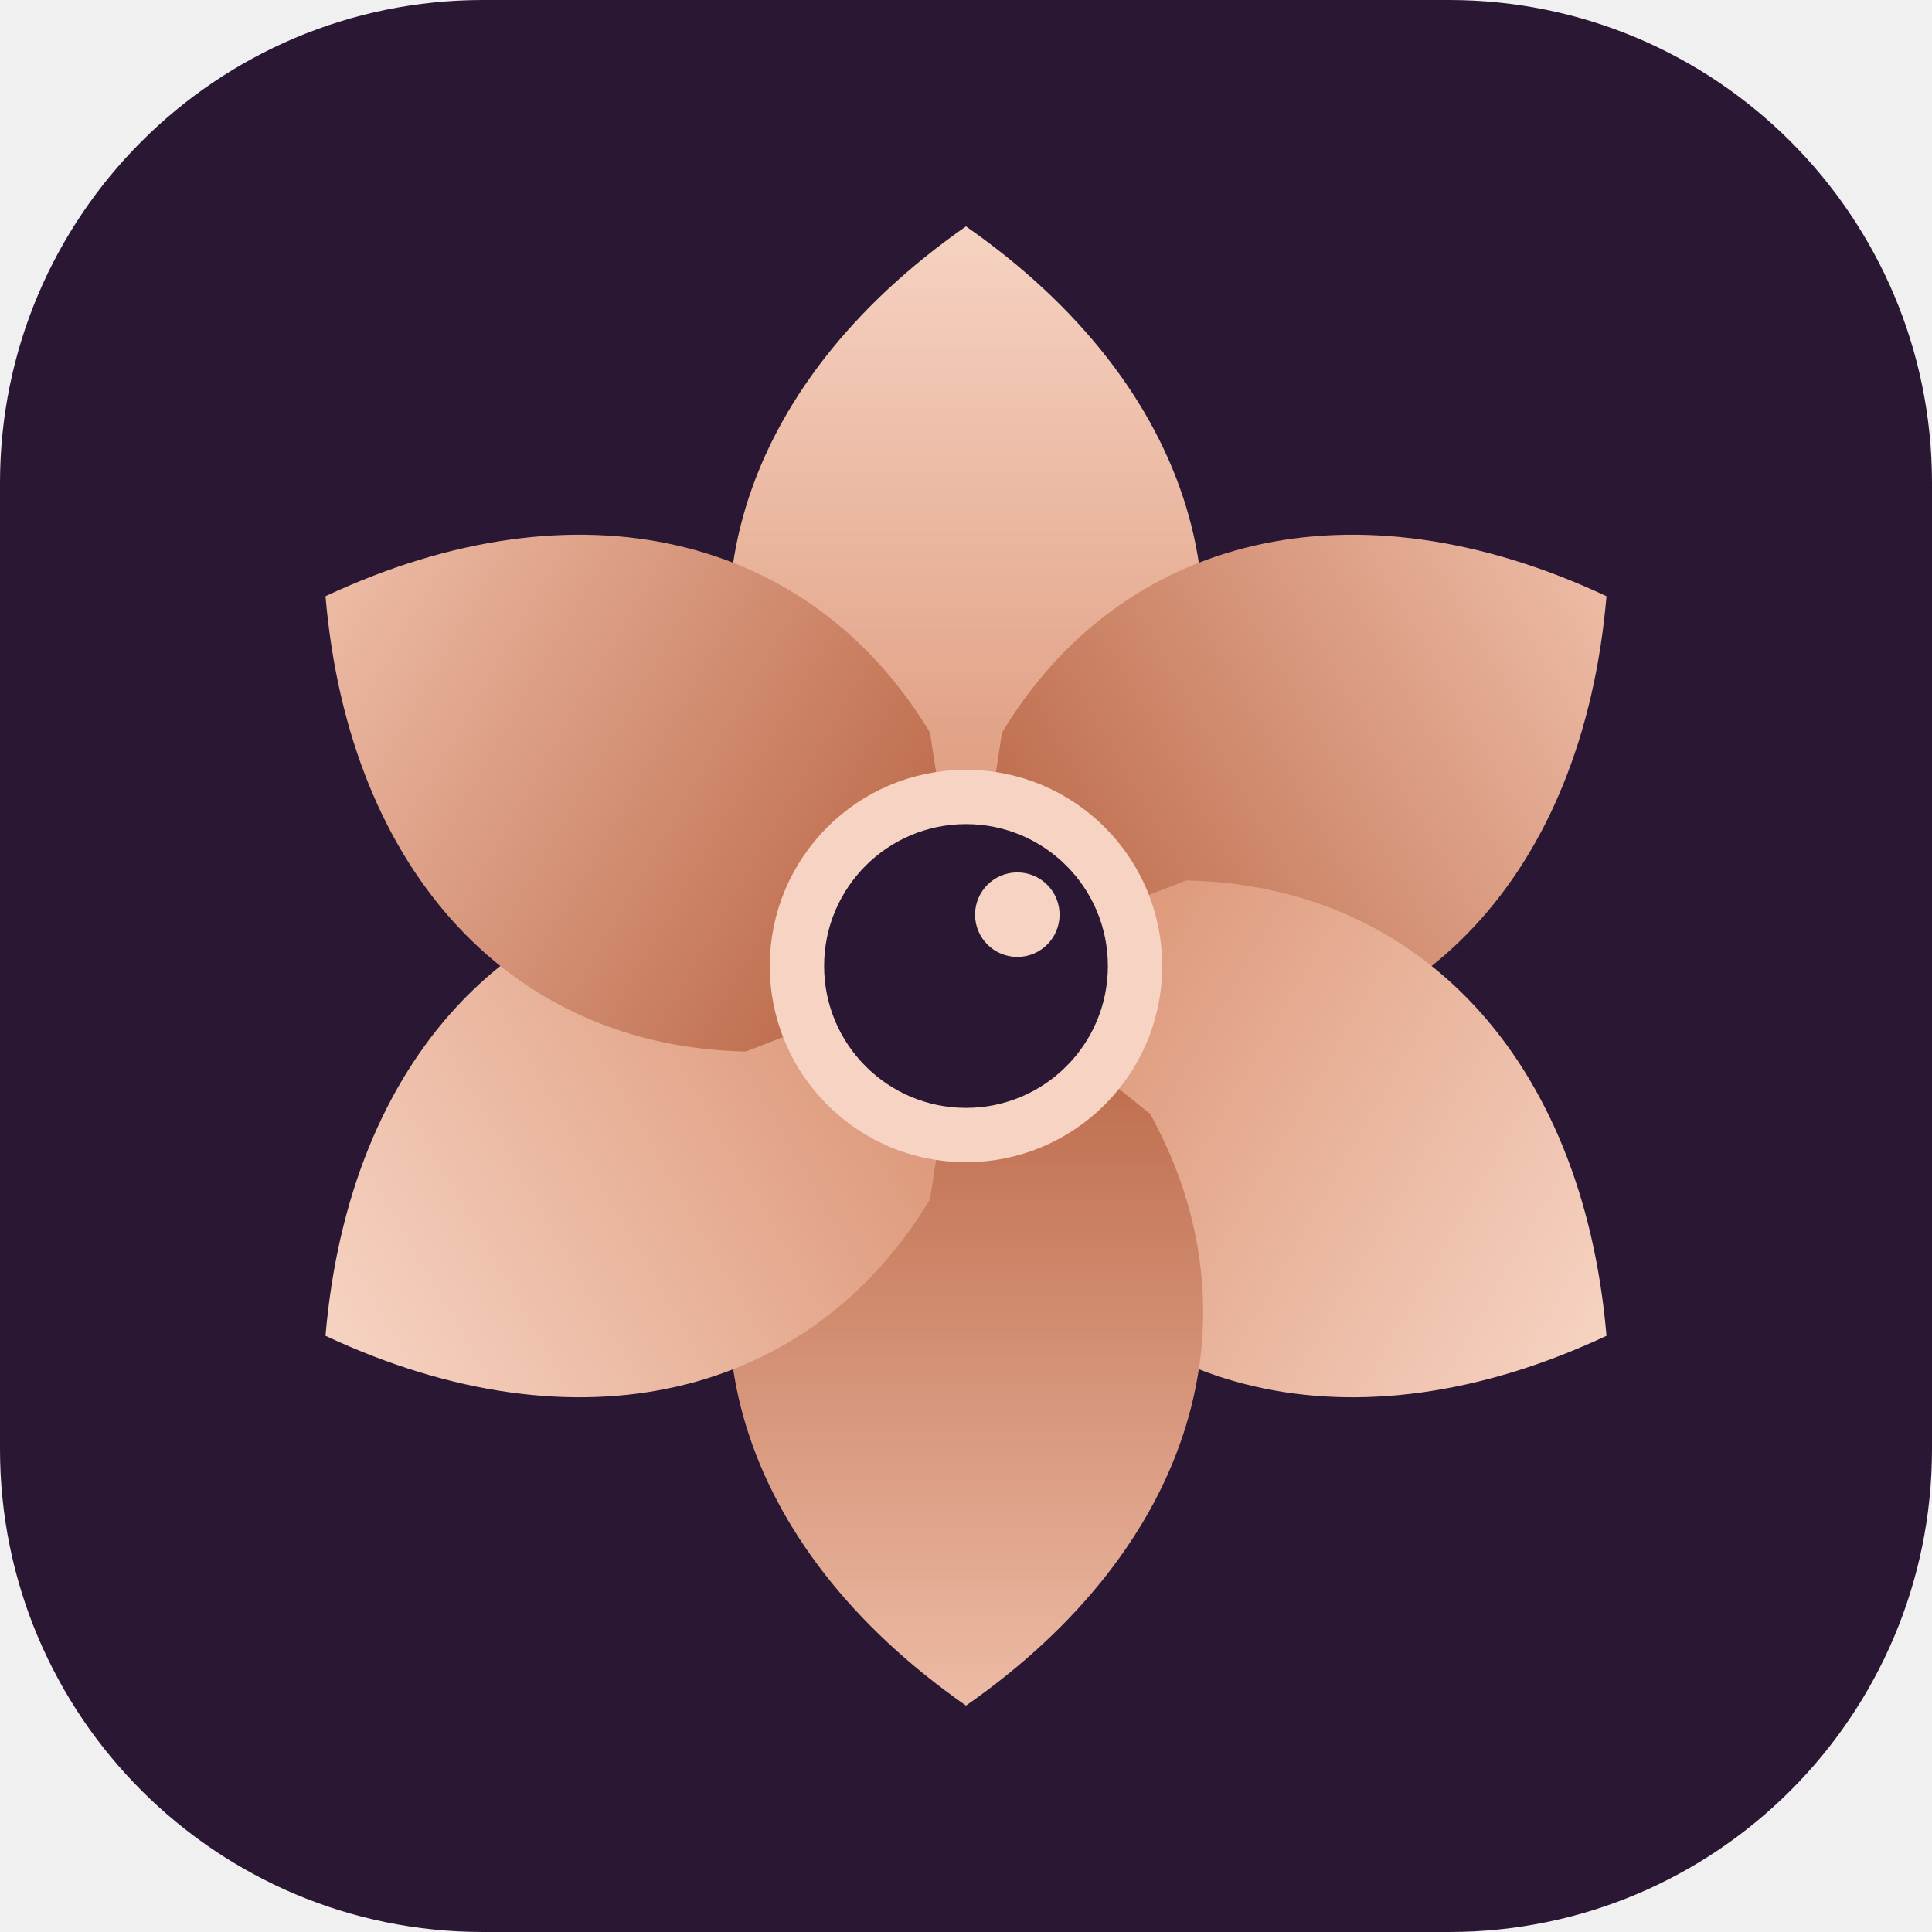
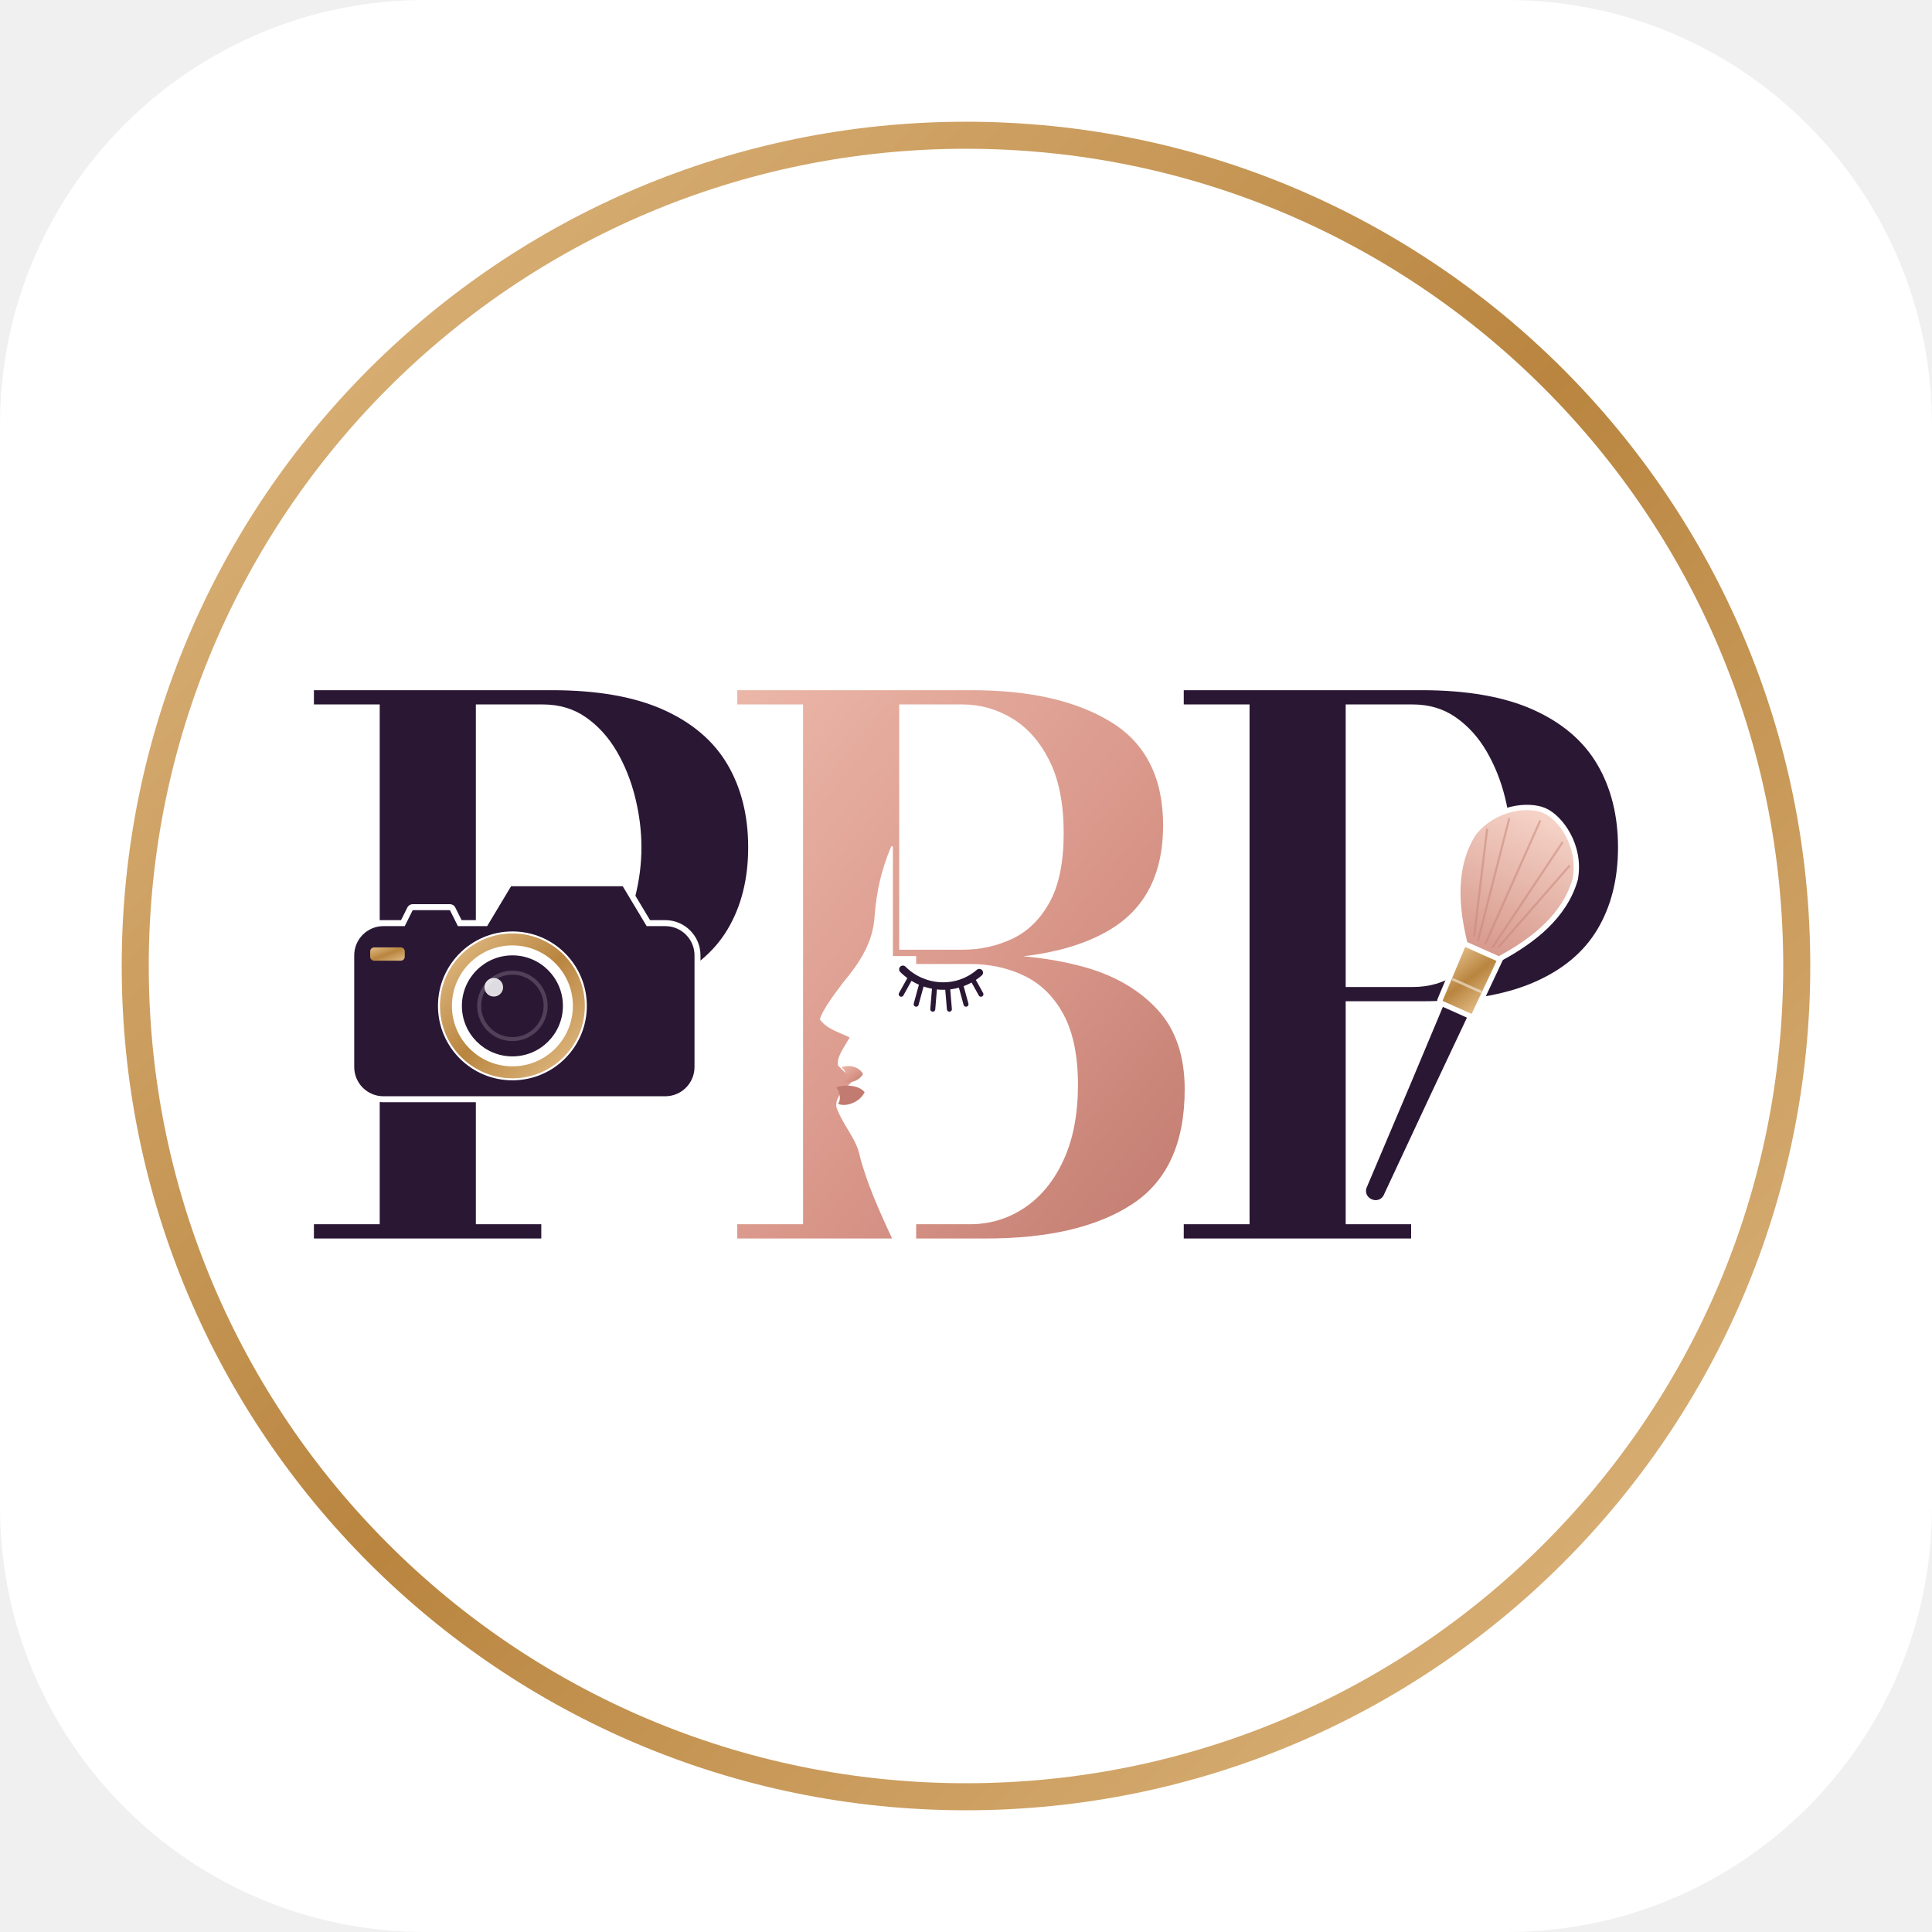
- <svg xmlns="http://www.w3.org/2000/svg" viewBox="0 0 64 64">
-   <rect width="64" height="64" rx="16" fill="#2A1734" />
+ <svg xmlns="http://www.w3.org/2000/svg" viewBox="0 0 1000 1000" role="img" aria-label="Pics Beauty Pros">
  <defs>
-     <linearGradient id="pbp-g0" x1="0" y1="0" x2="0" y2="1">
-       <stop offset="0" stop-color="#F6D3C2" />
-       <stop offset="1" stop-color="#D98E6E" />
+     <linearGradient id="pbp-rose" x1="0" y1="0" x2="1" y2="1">
+       <stop offset="0" stop-color="#EBB7A8" />
+       <stop offset=".55" stop-color="#D9978A" />
+       <stop offset="1" stop-color="#C27B70" />
    </linearGradient>
-     <linearGradient id="pbp-g1" x1="0" y1="0" x2="0" y2="1">
-       <stop offset="0" stop-color="#EDBBA5" />
-       <stop offset="1" stop-color="#B7613F" />
+     <linearGradient id="pbp-gold" x1="0" y1="0" x2="1" y2="1">
+       <stop offset="0" stop-color="#E2BC86" />
+       <stop offset=".5" stop-color="#B9853F" />
+       <stop offset="1" stop-color="#E2BC86" />
+     </linearGradient>
+     <linearGradient id="pbp-bristle" x1="0" y1="0" x2="0" y2="1">
+       <stop offset="0" stop-color="#F6D3C8" />
+       <stop offset="1" stop-color="#D79A8D" />
    </linearGradient>
  </defs>
-   <path d="M32 7.5c7.6 5.3 9.8 12.9 6.1 19.6L32 32l-6.1-4.9C22.2 20.4 24.4 12.8 32 7.5z" transform="rotate(0 32 32)" fill="url(#pbp-g0)" />
-   <path d="M32 7.5c7.6 5.3 9.8 12.9 6.1 19.6L32 32l-6.1-4.9C22.2 20.4 24.4 12.8 32 7.5z" transform="rotate(60 32 32)" fill="url(#pbp-g1)" />
-   <path d="M32 7.5c7.6 5.3 9.8 12.9 6.1 19.6L32 32l-6.1-4.9C22.2 20.4 24.4 12.8 32 7.5z" transform="rotate(120 32 32)" fill="url(#pbp-g0)" />
-   <path d="M32 7.5c7.6 5.3 9.8 12.9 6.1 19.6L32 32l-6.1-4.9C22.2 20.4 24.4 12.8 32 7.5z" transform="rotate(180 32 32)" fill="url(#pbp-g1)" />
-   <path d="M32 7.5c7.6 5.3 9.8 12.9 6.1 19.6L32 32l-6.1-4.9C22.2 20.4 24.4 12.8 32 7.5z" transform="rotate(240 32 32)" fill="url(#pbp-g0)" />
-   <path d="M32 7.5c7.6 5.3 9.8 12.9 6.1 19.6L32 32l-6.1-4.9C22.2 20.4 24.4 12.8 32 7.5z" transform="rotate(300 32 32)" fill="url(#pbp-g1)" />
-   <circle cx="32" cy="32" r="5.6" fill="#2A1734" stroke="#F6D3C2" stroke-width="1.8" />
-   <circle cx="33.7" cy="30.3" r="1.4" fill="#F6D3C2" />
+   <rect width="1000" height="1000" rx="220" fill="#fff" />
+   <circle cx="500" cy="500" r="430" fill="none" stroke="url(#pbp-gold)" stroke-width="14" />
+   <g transform="translate(500 500) scale(.86) translate(-500 -476)">
+     <g transform="translate(96.1 0)">
+       <path d="M11.44 310L154.44 310Q195.58 310 221.76 321.77Q247.94 333.54 260.37 354.77Q272.80 376 272.80 404.60L272.80 404.60Q272.80 433.20 260.37 453.99Q247.94 474.78 221.76 486Q195.58 497.22 154.44 497.22L154.44 497.22L108.90 497.22L108.90 631.42L148.28 631.42L148.28 640L11.44 640L11.44 631.42L51.04 631.42L51.04 318.58L11.44 318.58L11.44 310ZM108.90 318.58L108.90 488.64L149.16 488.64Q164.12 488.64 175.23 481.16Q186.34 473.68 193.71 461.36Q201.08 449.04 204.82 434.19Q208.56 419.34 208.56 404.60L208.56 404.60Q208.56 389.86 204.82 374.68Q201.08 359.50 193.71 346.85Q186.34 334.20 175.23 326.39Q164.12 318.58 149.16 318.58L149.16 318.58L108.90 318.58Z" fill="#2A1734" />
+       <path d="M416.06 640L266.24 640L266.24 631.42L305.84 631.42L305.84 318.58L266.24 318.58L266.24 310L407.26 310Q460.06 310 491.30 329.25Q522.54 348.50 522.54 391.40L522.54 391.40Q522.54 433.20 493.06 452.56L493.06 452.56Q472.16 466.20 438.28 470.16L438.28 470.16Q458.52 471.92 476.34 476.98L476.34 476.98Q503.40 484.90 519.46 502.61Q535.52 520.32 535.52 550.24L535.52 550.24Q535.52 598.64 503.95 619.32Q472.38 640 416.06 640L416.06 640ZM363.70 474.78L363.70 631.42L406.16 631.42Q424.42 631.42 439.27 621.41Q454.12 611.40 462.70 592.59Q471.28 573.78 471.28 547.60Q471.28 521.42 462.70 505.36Q454.12 489.30 439.27 482.04Q424.42 474.78 406.16 474.78L406.16 474.78L363.70 474.78ZM363.70 318.58L363.70 466.20L401.76 466.20Q417.82 466.20 431.79 459.60Q445.76 453 454.23 437.60Q462.70 422.20 462.70 396.02Q462.70 369.84 454.23 352.68Q445.76 335.52 431.79 327.05Q417.82 318.58 401.76 318.58L401.76 318.58L363.70 318.58Z" fill="url(#pbp-rose)" />
+       <path d="M534.96 310L677.96 310Q719.10 310 745.28 321.77Q771.46 333.54 783.89 354.77Q796.32 376 796.32 404.60L796.32 404.60Q796.32 433.20 783.89 453.99Q771.46 474.78 745.28 486Q719.10 497.22 677.96 497.22L677.96 497.22L632.42 497.22L632.42 631.42L671.80 631.42L671.80 640L534.96 640L534.96 631.42L574.56 631.42L574.56 318.58L534.96 318.58L534.96 310ZM632.42 318.58L632.42 488.64L672.68 488.64Q687.64 488.64 698.75 481.16Q709.86 473.68 717.23 461.36Q724.60 449.04 728.34 434.19Q732.08 419.34 732.08 404.60L732.08 404.60Q732.08 389.86 728.34 374.68Q724.60 359.50 717.23 346.85Q709.86 334.20 698.75 326.39Q687.64 318.58 672.68 318.58L672.68 318.58L632.42 318.58Z" fill="#2A1734" />
+     </g>
+     <g transform="translate(227 500) scale(.8) translate(-227 -500)">
+       <g stroke="#FFFFFF" stroke-width="9" paint-order="stroke" stroke-linejoin="round">
+         <path fill="#2A1734" d="M108 440 h38 l6 -12 h28 l6 12 h22 l18 -30 h84 l18 30 h14 a22 22 0 0 1 22 22 v84 a22 22 0 0 1 -22 22 h-212 a22 22 0 0 1 -22 -22 v-84 a22 22 0 0 1 22 -22 z" />
+       </g>
+       <circle cx="227" cy="500" r="56" fill="#FFFFFF" />
+       <circle cx="227" cy="500" r="50" fill="none" stroke="url(#pbp-gold)" stroke-width="9" />
+       <circle cx="227" cy="500" r="38" fill="#2A1734" />
+       <circle cx="227" cy="500" r="25" fill="none" stroke="#fff" stroke-opacity=".18" stroke-width="3" />
+       <circle cx="213" cy="486" r="7" fill="#fff" fill-opacity=".85" />
+       <rect x="120" y="456" width="26" height="10" rx="3" fill="url(#pbp-gold)" />
+     </g>
+     <path fill="#FFFFFF" d="M455 404 C449 418 446 432 445 446 C444 462 436 474 426 486 C420 494 414 502 412 508 C416 514 424 516 430 519 C426 526 422 531 423 536 C427 540 431 543 431 546 C427 550 421 555 422 561 C426 572 434 580 436 590 C440 606 448 624 456 641 L470 641 L470 470 L456 470 L456 404 Z" />
+     <path fill="url(#pbp-rose)" d="M425 537 C430 535 436 537 438 541 C436 545 430 547 425 546 C428 544 429 540 425 537 Z" />
+     <path fill="#C27B70" d="M422 549 C428 547 436 548 439 552 C436 558 428 561 423 559 C425 556 424 552 422 549 Z" />
+     <path fill="none" stroke="#2A1734" stroke-width="4.5" stroke-linecap="round" d="M462 478 C474 490 494 492 508 480" />
+     <g stroke="#2A1734" stroke-width="3" stroke-linecap="round" fill="none">
+       <path d="M466 484 l-5 9" />
+       <path d="M473 488 l-3 11" />
+       <path d="M481 490 l-1 12" />
+       <path d="M489 490 l1 12" />
+       <path d="M497 488 l3 11" />
+       <path d="M504 484 l5 9" />
+     </g>
+     <g transform="translate(746.1 612) rotate(24) scale(.8)">
+       <g stroke="#FFFFFF" stroke-width="8" paint-order="stroke" stroke-linejoin="round">
+         <path fill="#2A1734" d="M-7 0 C-8 -60 -9 -110 -10 -152 L10 -152 C9 -110 8 -60 7 0 C6 8 -6 8 -7 0 Z" />
+         <path fill="url(#pbp-gold)" d="M-12 -152 L12 -152 L13 -200 L-13 -200 Z" />
+         <path fill="url(#pbp-bristle)" d="M-13 -200 C-30 -222 -44 -248 -40 -276 C-34 -300 -12 -312 0 -312 C12 -312 34 -300 40 -276 C44 -248 30 -222 13 -200 Z" />
+       </g>
+       <g stroke="#C9877B" stroke-opacity=".55" stroke-width="1.6" fill="none">
+         <path d="M0 -204 L0 -306" />
+         <path d="M-6 -204 L-22 -298" />
+         <path d="M6 -204 L22 -298" />
+         <path d="M-10 -206 L-34 -284" />
+         <path d="M10 -206 L34 -284" />
+       </g>
+       <path d="M-12 -170 h24" stroke="#fff" stroke-opacity=".5" stroke-width="2" />
+     </g>
+   </g>
</svg>
